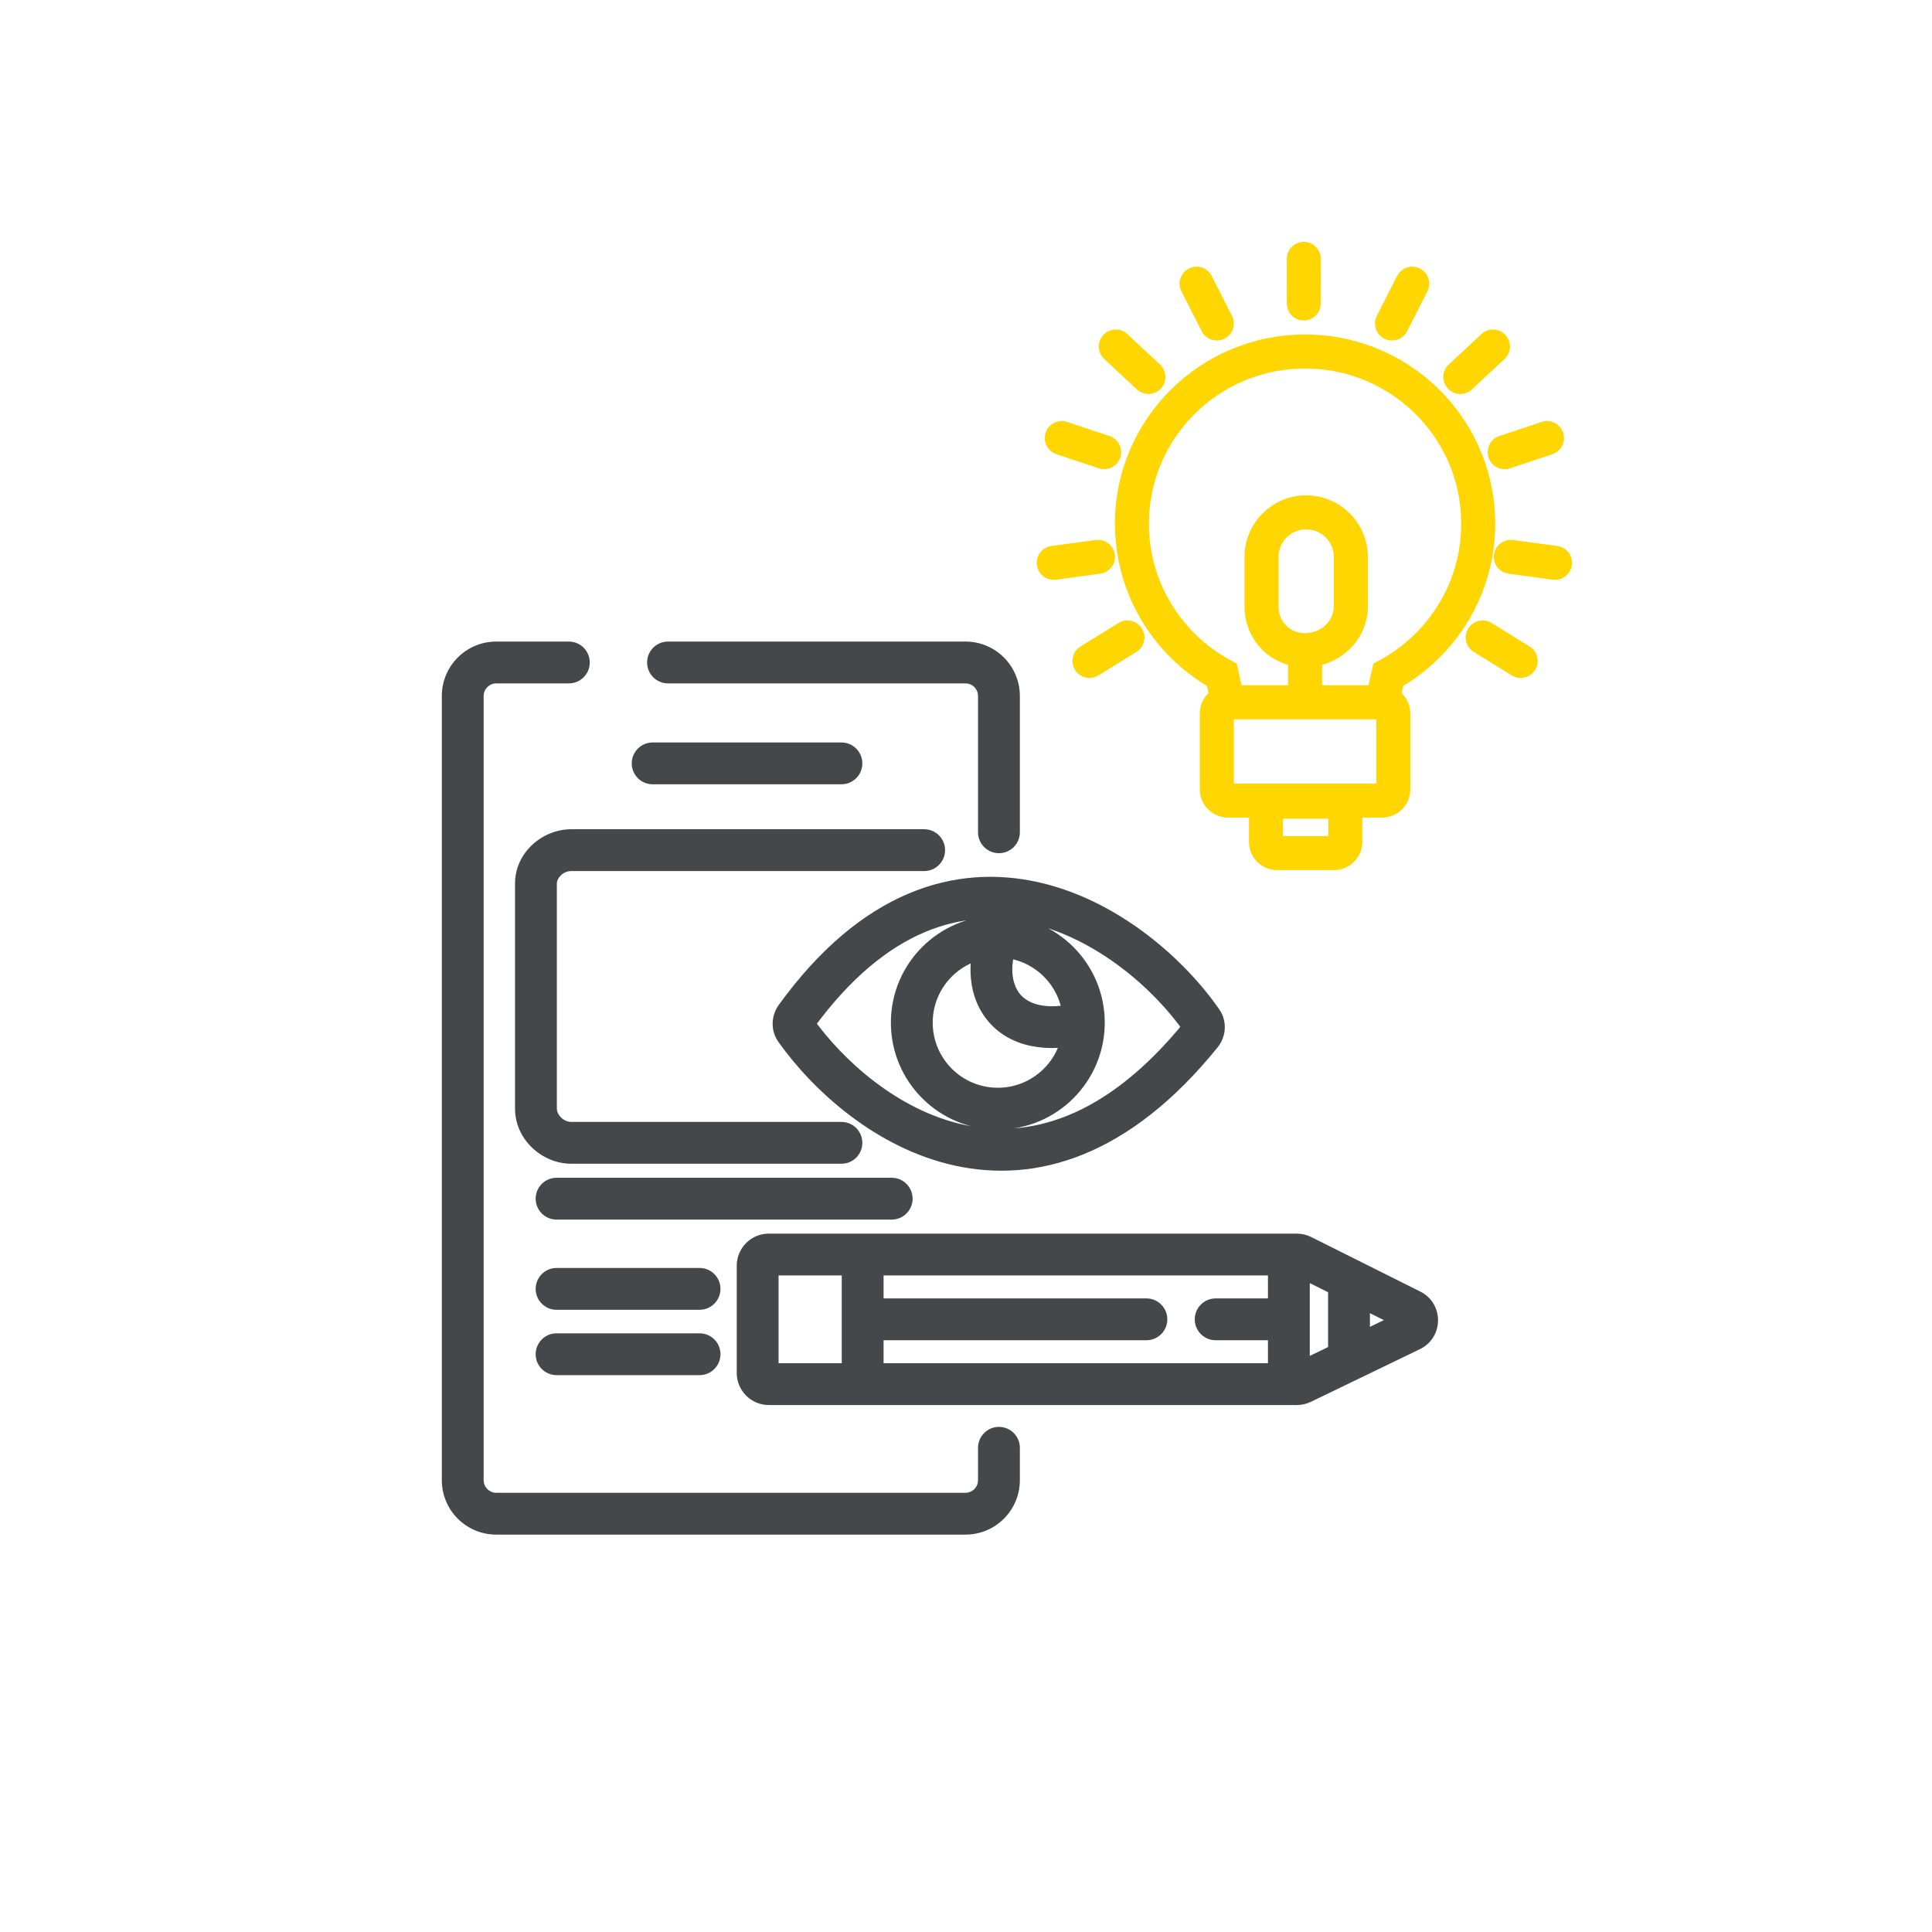
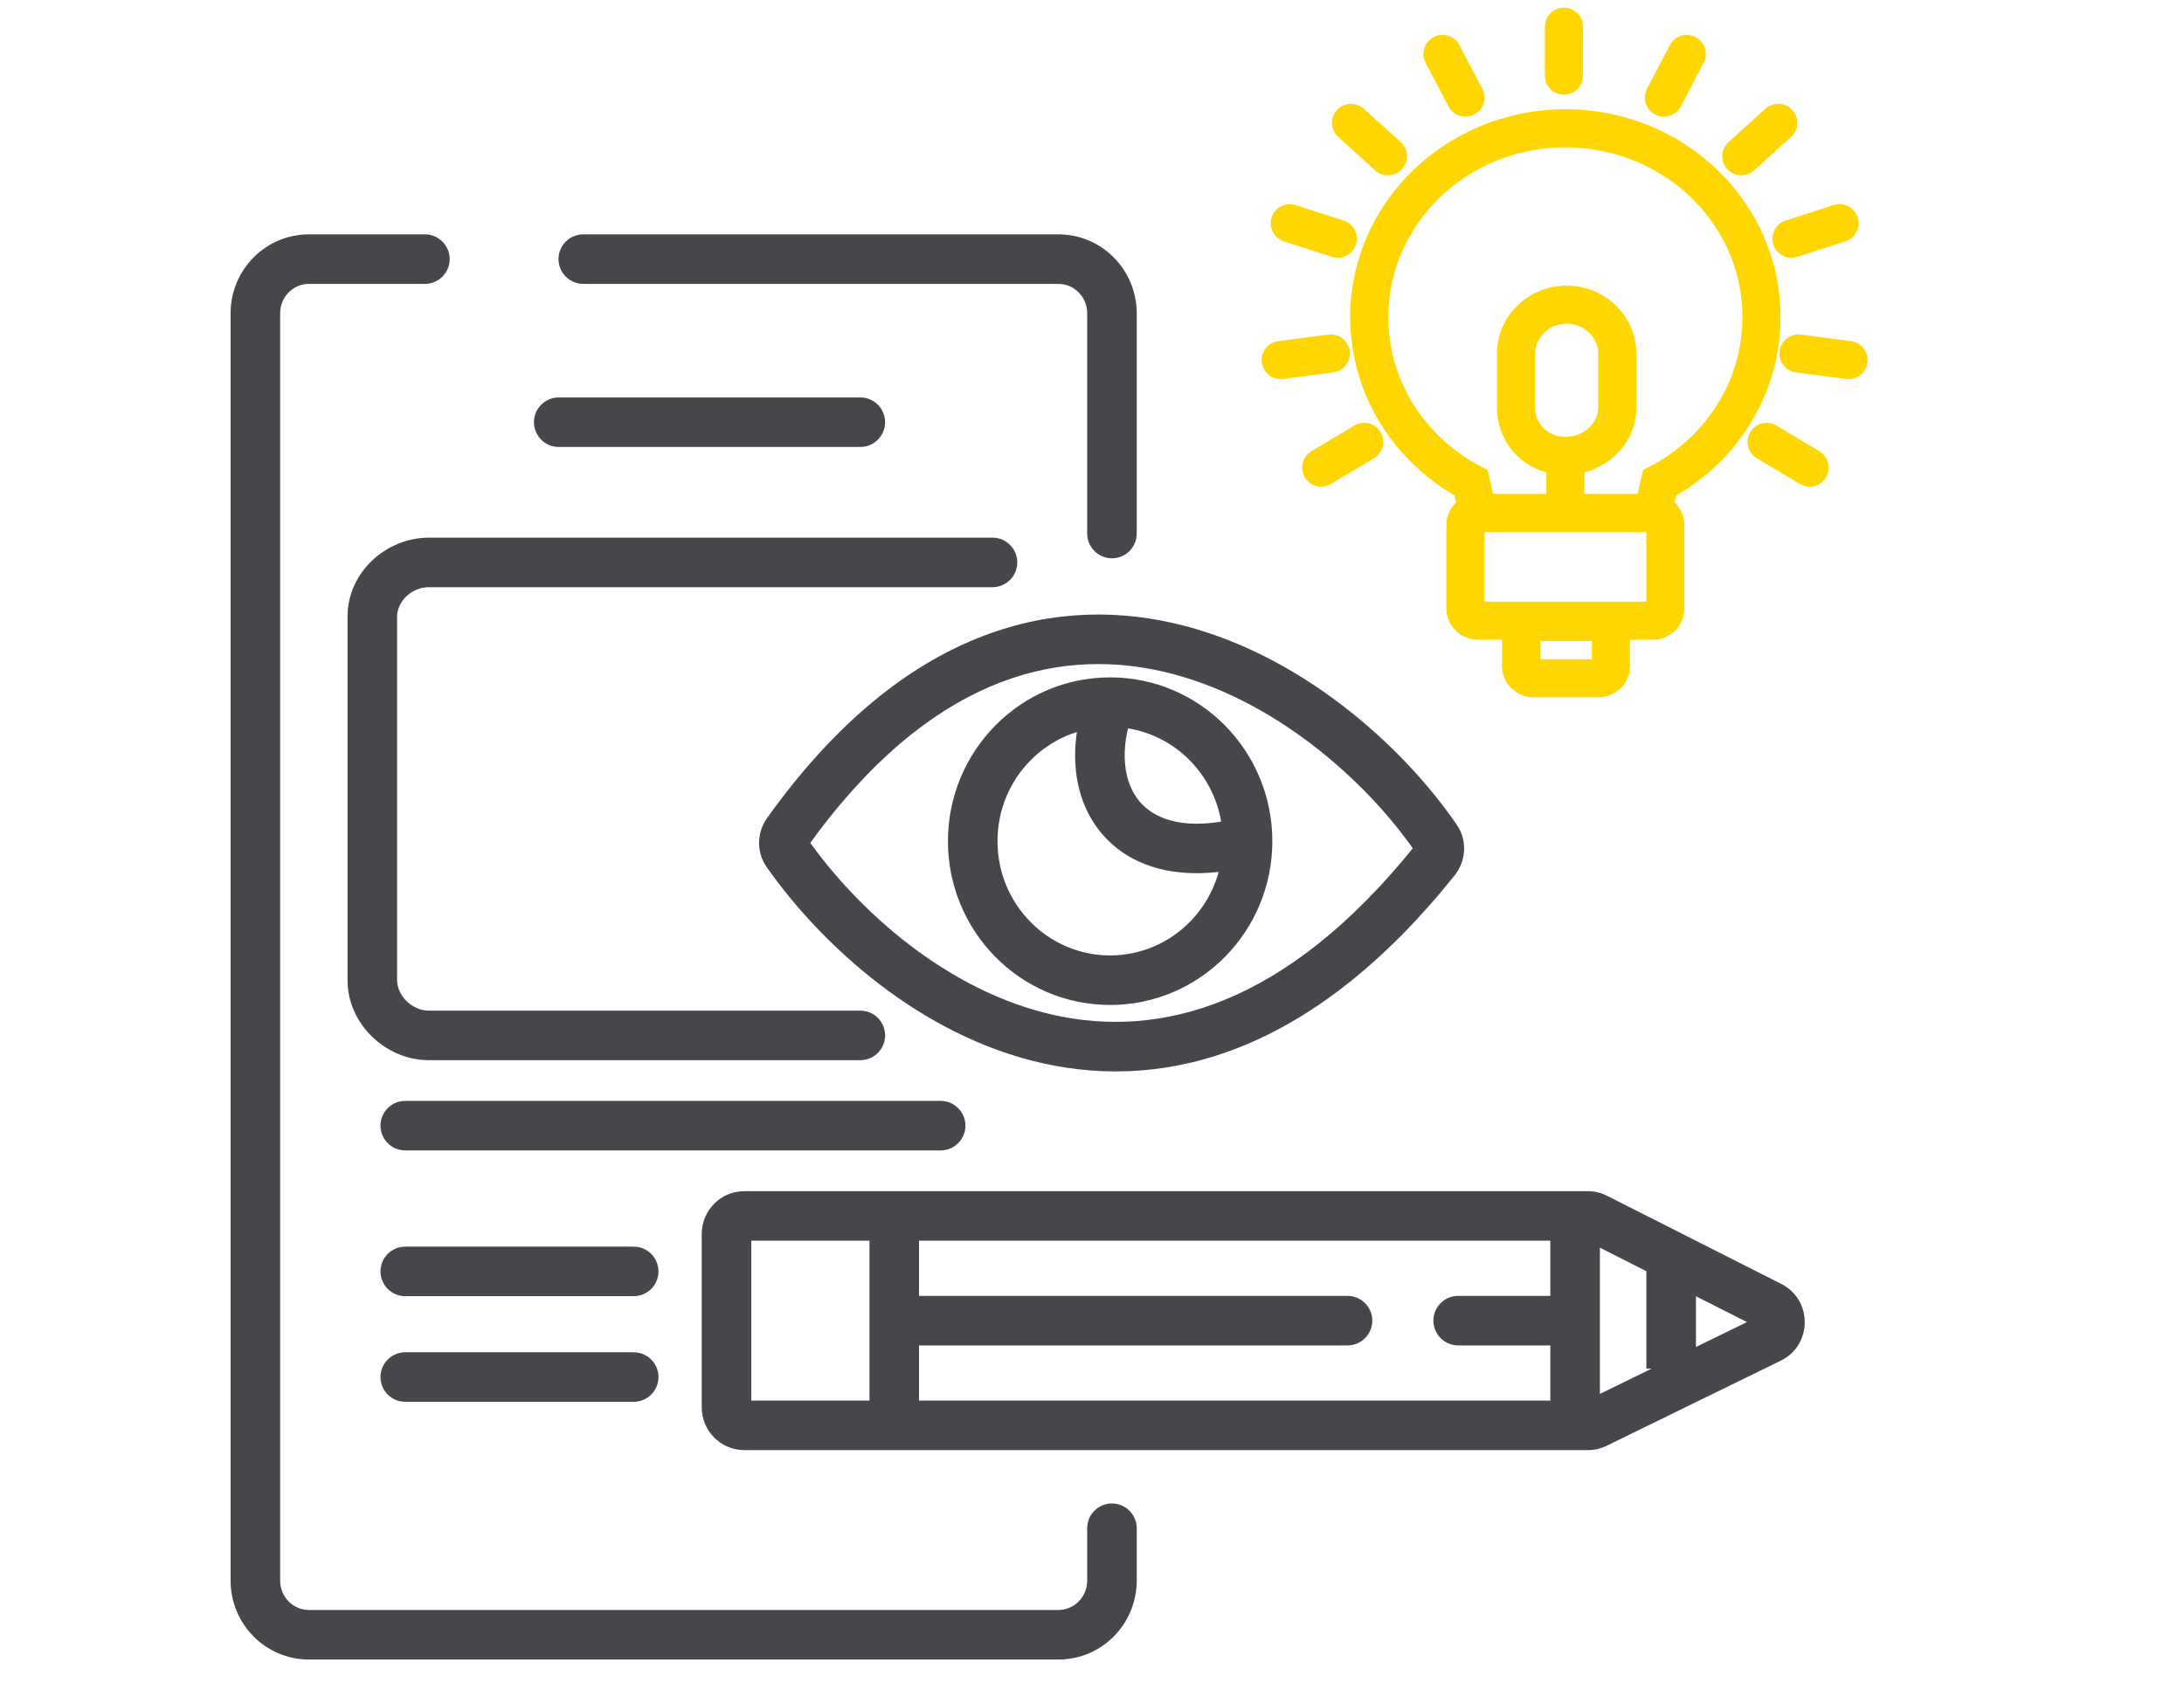
- <svg xmlns="http://www.w3.org/2000/svg" width="739" height="739" viewBox="0 0 739 739" fill="none">
-   <path d="M497.927 529.008L494.448 521.804L494.448 521.804L497.927 529.008ZM539.639 508.859L536.16 501.655L536.159 501.655L539.639 508.859ZM539.692 501.189L543.269 494.034L543.269 494.034L539.692 501.189ZM497.949 480.318L494.371 487.474L494.371 487.474L497.949 480.318ZM465 496.65C460.581 496.65 457 500.232 457 504.65C457 509.068 460.581 512.65 465 512.65V496.65ZM438.507 512.65C442.926 512.65 446.507 509.068 446.507 504.65C446.507 500.232 442.926 496.65 438.507 496.65V512.65ZM249.64 284C245.222 284 241.64 287.582 241.64 292C241.64 296.418 245.222 300 249.64 300V284ZM321.851 300C326.269 300 329.851 296.418 329.851 292C329.851 287.582 326.269 284 321.851 284V300ZM212.893 450.5C208.475 450.5 204.893 454.082 204.893 458.5C204.893 462.918 208.475 466.5 212.893 466.5V450.5ZM341.081 466.5C345.5 466.5 349.081 462.918 349.081 458.5C349.081 454.082 345.5 450.5 341.081 450.5V466.5ZM212.893 485C208.475 485 204.893 488.582 204.893 493C204.893 497.418 208.475 501 212.893 501V485ZM267.587 501C272.005 501 275.587 497.418 275.587 493C275.587 488.582 272.005 485 267.587 485V501ZM212.893 510C208.475 510 204.893 513.582 204.893 518C204.893 522.418 208.475 526 212.893 526V510ZM267.587 526C272.005 526 275.587 522.418 275.587 518C275.587 513.582 272.005 510 267.587 510V526ZM374.102 318.349C374.102 322.768 377.683 326.349 382.102 326.349C386.52 326.349 390.102 322.768 390.102 318.349H374.102ZM390.102 553.789C390.102 549.371 386.52 545.789 382.102 545.789C377.683 545.789 374.102 549.371 374.102 553.789H390.102ZM217.593 261.4C222.011 261.4 225.593 257.819 225.593 253.4C225.593 248.982 222.011 245.4 217.593 245.4V261.4ZM255.515 245.4C251.097 245.4 247.515 248.982 247.515 253.4C247.515 257.819 251.097 261.4 255.515 261.4V245.4ZM353.5 333.186C357.918 333.186 361.5 329.604 361.5 325.186C361.5 320.768 357.918 317.186 353.5 317.186V333.186ZM321.851 445.137C326.269 445.137 329.851 441.556 329.851 437.137C329.851 432.719 326.269 429.137 321.851 429.137V445.137ZM304.269 393.91L310.791 389.277L310.791 389.277L304.269 393.91ZM459.541 395.572L453.321 390.541L453.321 390.541L459.541 395.572ZM459.801 390.646L466.383 386.099L466.383 386.099L459.801 390.646ZM304.354 389.094L297.872 384.405L297.872 384.405L304.354 389.094ZM281.809 484.14V525.16H297.809V484.14H281.809ZM294.081 537.433H496.069V521.433H294.081V537.433ZM501.407 536.211L543.119 516.063L536.159 501.655L494.448 521.804L501.407 536.211ZM543.269 494.034L501.527 473.163L494.371 487.474L536.114 508.345L543.269 494.034ZM496.038 471.867H294.081V487.867H496.038V471.867ZM501.527 473.163C499.822 472.311 497.943 471.867 496.038 471.867V487.867C495.459 487.867 494.889 487.732 494.371 487.474L501.527 473.163ZM543.119 516.063C552.295 511.63 552.384 498.592 543.269 494.034L536.114 508.345C533.346 506.961 533.373 503.001 536.16 501.655L543.119 516.063ZM496.069 537.433C497.918 537.433 499.742 537.016 501.407 536.211L494.448 521.804C494.953 521.56 495.507 521.433 496.069 521.433V537.433ZM281.809 525.16C281.809 531.939 287.303 537.433 294.081 537.433V521.433C296.14 521.433 297.809 523.102 297.809 525.16H281.809ZM297.809 484.14C297.809 486.198 296.14 487.867 294.081 487.867V471.867C287.303 471.867 281.809 477.362 281.809 484.14H297.809ZM321.974 479.012V530.715H337.974V479.012H321.974ZM465 512.65H490.637V496.65H465V512.65ZM438.507 496.65H329.974V512.65H438.507V496.65ZM485 483V525.5H501V483H485ZM249.64 300H321.851V284H249.64V300ZM212.893 466.5H341.081V450.5H212.893V466.5ZM212.893 501H267.587V485H212.893V501ZM212.893 526H267.587V510H212.893V526ZM369.283 570.999H189.819V586.999H369.283V570.999ZM185 566.18V266.219H169V566.18H185ZM374.102 266.219V318.349H390.102V266.219H374.102ZM390.102 566.18V553.789H374.102V566.18H390.102ZM189.819 570.999C187.157 570.999 185 568.842 185 566.18H169C169 577.678 178.321 586.999 189.819 586.999V570.999ZM369.283 586.999C380.781 586.999 390.102 577.678 390.102 566.18H374.102C374.102 568.842 371.944 570.999 369.283 570.999V586.999ZM369.283 261.4C371.944 261.4 374.102 263.558 374.102 266.219H390.102C390.102 254.721 380.781 245.4 369.283 245.4V261.4ZM189.819 245.4C178.321 245.4 169 254.721 169 266.219H185C185 263.558 187.157 261.4 189.819 261.4V245.4ZM189.819 261.4H217.593V245.4H189.819V261.4ZM213 424.067V338H197V424.067H213ZM321.851 429.137H218.5V445.137H321.851V429.137ZM197 424.067C197 435.881 207.351 445.137 218.5 445.137V429.137C215.516 429.137 213 426.387 213 424.067H197ZM218.5 317.186C207.562 317.186 197 325.987 197 338H213C213 335.879 215.304 333.186 218.5 333.186V317.186ZM406.573 391.163C406.573 404.917 395.423 416.067 381.669 416.067V432.067C404.26 432.067 422.573 413.754 422.573 391.163H406.573ZM381.669 416.067C367.915 416.067 356.765 404.917 356.765 391.163H340.765C340.765 413.754 359.079 432.067 381.669 432.067V416.067ZM356.765 391.163C356.765 377.409 367.915 366.259 381.669 366.259V350.259C359.079 350.259 340.765 368.573 340.765 391.163H356.765ZM381.669 366.259C395.423 366.259 406.573 377.409 406.573 391.163H422.573C422.573 368.573 404.26 350.259 381.669 350.259V366.259ZM374.181 355.443C369.51 367.865 370.036 381.391 378.164 390.833C386.494 400.51 400.409 403.19 416.621 398.897L412.525 383.43C399.731 386.818 393.171 383.742 390.29 380.394C387.206 376.812 385.784 370.045 389.157 361.075L374.181 355.443ZM297.747 398.544C310.966 417.151 335.085 439.254 365.261 445.856C396.366 452.662 431.818 442.569 465.761 400.603L453.321 390.541C422.391 428.782 392.731 435.488 368.681 430.226C343.701 424.761 322.621 405.929 310.791 389.277L297.747 398.544ZM466.383 386.099C453.231 367.06 427.87 344.301 397.103 337.433C381.523 333.955 364.575 334.573 347.426 341.843C330.333 349.088 313.565 362.715 297.872 384.405L310.835 393.784C325.231 373.887 339.844 362.435 353.67 356.574C367.44 350.737 380.951 350.221 393.617 353.049C419.34 358.79 441.614 378.394 453.219 395.193L466.383 386.099ZM465.761 400.603C468.955 396.655 469.59 390.741 466.383 386.099L453.219 395.193C452.076 393.538 452.411 391.666 453.321 390.541L465.761 400.603ZM310.791 389.277C311.899 390.838 311.666 392.635 310.835 393.784L297.872 384.405C294.979 388.404 294.601 394.115 297.747 398.544L310.791 389.277ZM255.515 261.4H369.283V245.4H255.515V261.4ZM218.5 333.186H353.5V317.186H218.5V333.186ZM508 492V504H524V492H508ZM508 504V516H524V504H508Z" fill="#45474B" />
-   <path d="M450.528 245.031L455.291 240.609L455.291 240.609L450.528 245.031ZM547.861 245.031L543.097 240.609L543.097 240.609L547.861 245.031ZM467.36 258.132L473.703 256.714L473.061 253.84L470.476 252.428L467.36 258.132ZM531.029 258.132L527.913 252.428L525.328 253.84L524.686 256.714L531.029 258.132ZM547.861 155.646L543.097 160.069L543.097 160.069L547.861 155.646ZM558.822 171.623L552.979 174.471L558.822 171.623ZM413.311 247.279C410.257 249.166 409.31 253.171 411.196 256.225C413.083 259.279 417.088 260.226 420.142 258.34L413.311 247.279ZM434.67 249.366C437.724 247.48 438.671 243.475 436.785 240.42C434.898 237.366 430.893 236.42 427.839 238.306L434.67 249.366ZM578.247 258.34C581.301 260.226 585.306 259.279 587.193 256.225C589.079 253.171 588.132 249.166 585.078 247.279L578.247 258.34ZM570.55 238.306C567.496 236.42 563.491 237.366 561.604 240.42C559.718 243.475 560.664 247.48 563.719 249.366L570.55 238.306ZM593.952 221.726C597.51 222.206 600.782 219.71 601.262 216.153C601.741 212.595 599.246 209.322 595.688 208.843L593.952 221.726ZM578.765 206.562C575.208 206.083 571.935 208.578 571.456 212.136C570.976 215.693 573.471 218.966 577.029 219.446L578.765 206.562ZM593.797 173.728C597.203 172.594 599.044 168.914 597.91 165.508C596.776 162.102 593.096 160.26 589.69 161.394L593.797 173.728ZM573.488 166.789C570.082 167.924 568.241 171.604 569.375 175.01C570.509 178.416 574.19 180.258 577.596 179.123L573.488 166.789ZM575.502 137.304C578.127 134.854 578.269 130.741 575.819 128.117C573.37 125.492 569.257 125.35 566.632 127.8L575.502 137.304ZM554.149 139.451C551.525 141.901 551.383 146.014 553.832 148.638C556.282 151.262 560.395 151.404 563.019 148.955L554.149 139.451ZM545.975 111.461C547.602 108.261 546.326 104.348 543.126 102.721C539.926 101.095 536.013 102.37 534.386 105.571L545.975 111.461ZM526.649 120.793C525.023 123.993 526.298 127.906 529.498 129.533C532.699 131.159 536.611 129.884 538.238 126.683L526.649 120.793ZM402.187 208.843C398.629 209.322 396.133 212.595 396.613 216.153C397.092 219.71 400.365 222.206 403.923 221.726L402.187 208.843ZM420.846 219.446C424.403 218.966 426.899 215.693 426.419 212.136C425.94 208.578 422.667 206.083 419.109 206.562L420.846 219.446ZM408.185 161.394C404.779 160.26 401.099 162.102 399.965 165.508C398.83 168.914 400.672 172.594 404.078 173.728L408.185 161.394ZM420.279 179.123C423.685 180.258 427.366 178.416 428.5 175.01C429.634 171.604 427.792 167.924 424.386 166.789L420.279 179.123ZM431.243 127.8C428.618 125.35 424.505 125.492 422.056 128.117C419.606 130.741 419.748 134.854 422.372 137.304L431.243 127.8ZM434.856 148.955C437.48 151.404 441.593 151.262 444.042 148.638C446.492 146.014 446.35 141.901 443.726 139.451L434.856 148.955ZM463.488 105.571C461.862 102.37 457.949 101.095 454.749 102.721C451.549 104.348 450.273 108.261 451.9 111.461L463.488 105.571ZM459.637 126.683C461.263 129.884 465.176 131.159 468.376 129.533C471.577 127.906 472.852 123.993 471.226 120.793L459.637 126.683ZM492.199 116.069C492.195 119.659 495.102 122.572 498.692 122.576C502.281 122.58 505.195 119.673 505.199 116.083L492.199 116.069ZM505.217 99.007C505.221 95.417 502.314 92.504 498.725 92.5C495.135 92.496 492.221 95.403 492.217 98.993L505.217 99.007ZM477.739 310.914V322.039H490.739V310.914H477.739ZM488.504 332.804H510.312V319.804H488.504V332.804ZM521.077 322.039V310.914H508.077V322.039H521.077ZM510.312 300.149H488.504V313.149H510.312V300.149ZM521.077 310.914C521.077 304.968 516.257 300.149 510.312 300.149V313.149C509.078 313.149 508.077 312.148 508.077 310.914H521.077ZM510.312 332.804C516.257 332.804 521.077 327.984 521.077 322.039H508.077C508.077 320.805 509.078 319.804 510.312 319.804V332.804ZM477.739 322.039C477.739 327.984 482.559 332.804 488.504 332.804V319.804C489.739 319.804 490.739 320.805 490.739 322.039H477.739ZM490.739 310.914C490.739 312.148 489.739 313.149 488.504 313.149V300.149C482.559 300.149 477.739 304.968 477.739 310.914H490.739ZM469.703 275.119H528.686V262.119H469.703V275.119ZM526.451 272.885V301.956H539.451V272.885H526.451ZM528.686 299.721H469.703V312.721H528.686V299.721ZM471.938 301.956V272.885H458.938V301.956H471.938ZM469.703 299.721C470.938 299.721 471.938 300.722 471.938 301.956H458.938C458.938 307.902 463.758 312.721 469.703 312.721V299.721ZM526.451 301.956C526.451 300.722 527.451 299.721 528.686 299.721V312.721C534.631 312.721 539.451 307.902 539.451 301.956H526.451ZM528.686 275.119C527.451 275.119 526.451 274.119 526.451 272.885H539.451C539.451 266.939 534.631 262.119 528.686 262.119V275.119ZM469.703 262.119C463.758 262.119 458.938 266.939 458.938 272.885H471.938C471.938 274.119 470.938 275.119 469.703 275.119V262.119ZM439.464 200.339C439.464 167.57 466.174 140.949 499.194 140.949V127.949C459.058 127.949 426.464 160.327 426.464 200.339H439.464ZM455.291 240.609C445.458 230.015 439.464 215.878 439.464 200.339H426.464C426.464 219.295 433.792 236.557 445.764 249.453L455.291 240.609ZM558.925 200.339C558.925 215.878 552.931 230.015 543.097 240.609L552.625 249.453C564.597 236.557 571.925 219.295 571.925 200.339H558.925ZM470.476 252.428C464.788 249.32 459.662 245.317 455.291 240.609L445.764 249.453C451.081 255.181 457.318 260.053 464.243 263.836L470.476 252.428ZM543.097 240.609C538.727 245.317 533.601 249.32 527.913 252.428L534.146 263.836C541.071 260.053 547.308 255.181 552.625 249.453L543.097 240.609ZM461.016 259.55L463.36 270.037L476.047 267.202L473.703 256.714L461.016 259.55ZM524.686 256.714L522.342 267.202L535.029 270.037L537.373 259.55L524.686 256.714ZM528.686 262.119H499.194V275.119H528.686V262.119ZM499.194 262.119H469.703V275.119H499.194V262.119ZM505.694 268.619V245.031H492.694V268.619H505.694ZM499.194 140.949C516.559 140.949 532.179 148.307 543.097 160.069L552.625 151.224C539.342 136.916 520.312 127.949 499.194 127.949V140.949ZM543.097 160.069C547.063 164.341 550.404 169.19 552.979 174.471L564.664 168.775C561.522 162.33 557.451 156.422 552.625 151.224L543.097 160.069ZM552.979 174.471C556.787 182.284 558.925 191.054 558.925 200.339H571.925C571.925 189.036 569.318 178.321 564.664 168.775L552.979 174.471ZM510.214 213.071V231.872H523.214V213.071H510.214ZM489.03 231.872V213.071H476.03V231.872H489.03ZM499.194 242.209C493.433 242.209 489.03 237.81 489.03 231.872H476.03C476.03 244.813 486.077 255.209 499.194 255.209V242.209ZM510.214 231.872C510.214 237.391 505.384 242.209 499.194 242.209V255.209C511.884 255.209 523.214 245.232 523.214 231.872H510.214ZM499.622 202.479C505.471 202.479 510.214 207.221 510.214 213.071H523.214C523.214 200.042 512.651 189.479 499.622 189.479V202.479ZM499.622 189.479C486.592 189.479 476.03 200.042 476.03 213.071H489.03C489.03 207.221 493.772 202.479 499.622 202.479V189.479ZM420.142 258.34L434.67 249.366L427.839 238.306L413.311 247.279L420.142 258.34ZM585.078 247.279L570.55 238.306L563.719 249.366L578.247 258.34L585.078 247.279ZM595.688 208.843L578.765 206.562L577.029 219.446L593.952 221.726L595.688 208.843ZM589.69 161.394L573.488 166.789L577.596 179.123L593.797 173.728L589.69 161.394ZM566.632 127.8L554.149 139.451L563.019 148.955L575.502 137.304L566.632 127.8ZM534.386 105.571L526.649 120.793L538.238 126.683L545.975 111.461L534.386 105.571ZM403.923 221.726L420.846 219.446L419.109 206.562L402.187 208.843L403.923 221.726ZM404.078 173.728L420.279 179.123L424.386 166.789L408.185 161.394L404.078 173.728ZM422.372 137.304L434.856 148.955L443.726 139.451L431.243 127.8L422.372 137.304ZM451.9 111.461L459.637 126.683L471.226 120.793L463.488 105.571L451.9 111.461ZM505.199 116.083L505.217 99.007L492.217 98.993L492.199 116.069L505.199 116.083Z" fill="#FFD600" />
+ <svg xmlns="http://www.w3.org/2000/svg" width="573" height="447" viewBox="0 0 573 447" fill="none">
+   <path d="M418.649 373.573L415.795 367.733L415.795 367.733L418.649 373.573ZM464.354 351.234L461.5 345.394L461.5 345.394L464.354 351.234ZM464.412 342.73L467.346 336.93L467.346 336.93L464.412 342.73ZM418.673 319.59L415.739 325.39L415.739 325.39L418.673 319.59ZM382.57 340.067C378.98 340.067 376.07 342.977 376.07 346.567C376.07 350.157 378.98 353.067 382.57 353.067V340.067ZM353.541 353.067C357.131 353.067 360.041 350.157 360.041 346.567C360.041 342.977 357.131 340.067 353.541 340.067V353.067ZM146.594 104.296C143.004 104.296 140.094 107.207 140.094 110.796C140.094 114.386 143.004 117.296 146.594 117.296V104.296ZM225.717 117.296C229.307 117.296 232.217 114.386 232.217 110.796C232.217 107.207 229.307 104.296 225.717 104.296V117.296ZM106.329 288.899C102.739 288.899 99.829 291.809 99.829 295.399C99.829 298.989 102.739 301.899 106.329 301.899V288.899ZM246.789 301.899C250.379 301.899 253.289 298.989 253.289 295.399C253.289 291.809 250.379 288.899 246.789 288.899V301.899ZM106.329 327.15C102.739 327.15 99.829 330.06 99.829 333.65C99.829 337.24 102.739 340.15 106.329 340.15V327.15ZM166.258 340.15C169.848 340.15 172.758 337.24 172.758 333.65C172.758 330.06 169.848 327.15 166.258 327.15V340.15ZM106.329 354.868C102.739 354.868 99.829 357.779 99.829 361.368C99.829 364.958 102.739 367.868 106.329 367.868V354.868ZM166.258 367.868C169.848 367.868 172.758 364.958 172.758 361.368C172.758 357.779 169.848 354.868 166.258 354.868V367.868ZM285.236 140.01C285.236 143.6 288.146 146.51 291.736 146.51C295.326 146.51 298.236 143.6 298.236 140.01H285.236ZM298.236 401.049C298.236 397.459 295.326 394.549 291.736 394.549C288.146 394.549 285.236 397.459 285.236 401.049H298.236ZM111.479 74.5C115.069 74.5 117.979 71.59 117.979 68C117.979 64.41 115.069 61.5 111.479 61.5V74.5ZM153.032 61.5C149.442 61.5 146.532 64.41 146.532 68C146.532 71.59 149.442 74.5 153.032 74.5V61.5ZM260.396 154.091C263.986 154.091 266.896 151.181 266.896 147.591C266.896 144.001 263.986 141.091 260.396 141.091V154.091ZM225.717 278.214C229.307 278.214 232.217 275.304 232.217 271.714C232.217 268.124 229.307 265.214 225.717 265.214V278.214ZM206.452 223.787L211.772 220.052L211.772 220.052L206.452 223.787ZM376.589 225.629L371.512 221.57L371.512 221.57L376.589 225.629ZM376.874 220.167L382.242 216.502L382.242 216.502L376.874 220.167ZM206.545 218.448L201.258 214.667L201.258 214.667L206.545 218.448ZM184.108 323.827V369.307H197.108V323.827H184.108ZM195.29 380.545H416.613V367.545H195.29V380.545ZM421.504 379.413L467.209 357.073L461.5 345.394L415.795 367.733L421.504 379.413ZM467.346 336.93L421.608 313.79L415.739 325.39L461.478 348.53L467.346 336.93ZM416.579 312.589H195.29V325.589H416.579V312.589ZM421.608 313.79C420.05 313.002 418.328 312.589 416.579 312.589V325.589C416.284 325.589 415.996 325.52 415.739 325.39L421.608 313.79ZM467.209 357.073C475.536 353.003 475.612 341.112 467.346 336.93L461.477 348.53C460.803 348.189 460.496 347.483 460.5 346.956C460.504 346.429 460.819 345.726 461.5 345.394L467.209 357.073ZM416.613 380.545C418.31 380.545 419.982 380.157 421.504 379.413L415.795 367.733C416.047 367.61 416.327 367.545 416.613 367.545V380.545ZM184.108 369.307C184.108 375.441 189.042 380.545 195.29 380.545V367.545C196.366 367.545 197.108 368.406 197.108 369.307H184.108ZM197.108 323.827C197.108 324.728 196.366 325.589 195.29 325.589V312.589C189.042 312.589 184.108 317.693 184.108 323.827H197.108ZM228.118 318.142V375.466H241.118V318.142H228.118ZM382.57 353.067H410.662V340.067H382.57V353.067ZM353.541 340.067H234.618V353.067H353.541V340.067ZM406.751 322.563V369.684H419.751V322.563H406.751ZM146.594 117.296H225.717V104.296H146.594V117.296ZM106.329 301.899H246.789V288.899H106.329V301.899ZM106.329 340.15H166.258V327.15H106.329V340.15ZM106.329 367.868H166.258V354.868H106.329V367.868ZM277.69 422.5H81.046V435.5H277.69V422.5ZM73.5 414.787V82.213H60.5V414.787H73.5ZM285.236 82.213V140.01H298.236V82.213H285.236ZM298.236 414.787V401.049H285.236V414.787H298.236ZM81.046 422.5C76.951 422.5 73.5 419.119 73.5 414.787H60.5C60.5 426.154 69.627 435.5 81.046 435.5V422.5ZM277.69 435.5C289.109 435.5 298.236 426.154 298.236 414.787H285.236C285.236 419.119 281.785 422.5 277.69 422.5V435.5ZM277.69 74.5C281.785 74.5 285.236 77.881 285.236 82.213H298.236C298.236 70.846 289.109 61.5 277.69 61.5V74.5ZM81.046 61.5C69.627 61.5 60.5 70.846 60.5 82.213H73.5C73.5 77.881 76.951 74.5 81.046 74.5V61.5ZM81.046 74.5H111.479V61.5H81.046V74.5ZM104.18 257.223V161.798H91.18V257.223H104.18ZM225.717 265.214H112.473V278.214H225.717V265.214ZM91.18 257.223C91.18 268.844 101.339 278.214 112.473 278.214V265.214C108.12 265.214 104.18 261.272 104.18 257.223H91.18ZM112.473 141.091C101.51 141.091 91.18 150.014 91.18 161.798H104.18C104.18 157.912 107.949 154.091 112.473 154.091V141.091ZM320.816 220.741C320.816 237.372 307.512 250.723 291.262 250.723V263.723C314.836 263.723 333.816 244.407 333.816 220.741H320.816ZM291.262 250.723C275.012 250.723 261.708 237.372 261.708 220.741H248.708C248.708 244.407 267.688 263.723 291.262 263.723V250.723ZM261.708 220.741C261.708 204.11 275.012 190.76 291.262 190.76V177.76C267.688 177.76 248.708 197.076 248.708 220.741H261.708ZM291.262 190.76C307.512 190.76 320.816 204.11 320.816 220.741H333.816C333.816 197.076 314.836 177.76 291.262 177.76V190.76ZM285.169 181.995C280.248 195.238 280.952 209.206 289.114 218.8C297.465 228.617 311.691 231.657 328.998 227.02L325.633 214.463C311.157 218.342 302.949 215 299.016 210.376C294.893 205.53 293.462 196.999 297.355 186.524L285.169 181.995ZM201.133 227.522C215.409 247.857 241.404 271.901 273.751 279.062C306.877 286.396 344.914 275.665 381.666 229.687L371.512 221.57C337.179 264.521 303.872 272.416 276.561 266.37C248.473 260.151 224.942 238.81 211.772 220.052L201.133 227.522ZM382.242 216.502C368.061 195.731 340.712 170.943 307.695 163.485C291.023 159.72 272.923 160.391 254.599 168.251C236.325 176.089 218.262 190.886 201.258 214.667L211.833 222.228C227.798 199.9 244.118 186.892 259.724 180.198C275.279 173.526 290.555 172.941 304.831 176.166C333.712 182.689 358.559 204.87 371.505 223.832L382.242 216.502ZM381.666 229.687C384.56 226.068 385.106 220.698 382.242 216.502L371.505 223.832C370.902 222.949 371.12 222.061 371.512 221.57L381.666 229.687ZM211.772 220.052C212.354 220.88 212.191 221.728 211.833 222.228L201.258 214.667C198.64 218.328 198.318 223.514 201.133 227.522L211.772 220.052ZM153.032 74.5H277.69V61.5H153.032V74.5ZM112.473 154.091H260.396V141.091H112.473V154.091ZM431.952 332.542V345.846H444.952V332.542H431.952ZM431.952 345.846V359.151H444.952V345.846H431.952Z" fill="#45474B" />
+   <path d="M372.886 116.858L376.495 113.398L376.495 113.398L372.886 116.858ZM448.513 116.858L444.904 113.398L444.904 113.398L448.513 116.858ZM385.964 126.714L390.836 125.59L390.322 123.363L388.302 122.295L385.964 126.714ZM435.435 126.714L433.097 122.295L431.077 123.363L430.563 125.59L435.435 126.714ZM448.513 49.615L444.904 53.075L448.513 49.615ZM457.029 61.634L461.495 59.386L457.029 61.634ZM344.057 118.419C341.687 119.836 340.914 122.906 342.332 125.276C343.749 127.646 346.819 128.419 349.189 127.001L344.057 118.419ZM360.477 120.251C362.847 118.834 363.62 115.763 362.202 113.393C360.785 111.023 357.715 110.251 355.345 111.668L360.477 120.251ZM472.21 127.001C474.58 128.419 477.651 127.646 479.068 125.276C480.485 122.906 479.713 119.836 477.343 118.419L472.21 127.001ZM466.055 111.668C463.685 110.251 460.615 111.023 459.197 113.393C457.78 115.763 458.552 118.834 460.922 120.251L466.055 111.668ZM484.353 99.438C487.091 99.796 489.601 97.866 489.958 95.127C490.315 92.389 488.385 89.88 485.647 89.522L484.353 99.438ZM472.498 87.807C469.76 87.449 467.25 89.38 466.893 92.118C466.536 94.856 468.466 97.365 471.204 97.723L472.498 87.807ZM484.144 63.337C486.772 62.49 488.215 59.672 487.368 57.044C486.521 54.416 483.703 52.972 481.075 53.82L484.144 63.337ZM468.487 57.878C465.859 58.726 464.415 61.543 465.262 64.171C466.11 66.8 468.927 68.243 471.555 67.396L468.487 57.878ZM469.897 35.95C471.945 34.099 472.105 30.937 470.254 28.888C468.402 26.84 465.241 26.68 463.192 28.531L469.897 35.95ZM453.493 37.296C451.444 39.148 451.284 42.31 453.135 44.358C454.987 46.407 458.149 46.567 460.197 44.716L453.493 37.296ZM446.973 16.483C448.256 14.038 447.315 11.015 444.87 9.732C442.425 8.448 439.402 9.39 438.119 11.835L446.973 16.483ZM432.107 23.286C430.823 25.731 431.765 28.754 434.21 30.038C436.655 31.321 439.678 30.38 440.961 27.934L432.107 23.286ZM335.353 89.522C332.615 89.88 330.685 92.389 331.042 95.127C331.399 97.866 333.909 99.796 336.647 99.438L335.353 89.522ZM349.796 97.723C352.534 97.365 354.464 94.856 354.107 92.118C353.75 89.38 351.24 87.449 348.502 87.807L349.796 97.723ZM339.925 53.82C337.297 52.972 334.479 54.416 333.632 57.044C332.785 59.672 334.228 62.49 336.856 63.337L339.925 53.82ZM349.444 67.396C352.073 68.243 354.89 66.8 355.738 64.171C356.585 61.543 355.141 58.726 352.513 57.878L349.444 67.396ZM357.808 28.531C355.759 26.68 352.598 26.84 350.746 28.888C348.895 30.937 349.055 34.099 351.103 35.95L357.808 28.531ZM360.803 44.716C362.851 46.567 366.013 46.407 367.865 44.358C369.716 42.31 369.556 39.148 367.507 37.296L360.803 44.716ZM382.881 11.835C381.598 9.39 378.575 8.448 376.13 9.732C373.685 11.015 372.744 14.038 374.027 16.483L382.881 11.835ZM380.039 27.934C381.322 30.38 384.345 31.321 386.79 30.038C389.235 28.754 390.177 25.731 388.893 23.286L380.039 27.934ZM405.315 19.84C405.311 22.602 407.548 24.843 410.309 24.846C413.07 24.849 415.311 22.613 415.315 19.852L405.315 19.84ZM415.329 7.006C415.332 4.244 413.096 2.003 410.335 2C407.573 1.997 405.332 4.233 405.329 6.994L415.329 7.006ZM394.08 166.422V174.791H404.08V166.422H394.08ZM402.394 183H419.338V173H402.394V183ZM427.652 174.791V166.422H417.652V174.791H427.652ZM419.338 158.213H402.394V168.213H419.338V158.213ZM427.652 166.422C427.652 161.737 423.776 158.213 419.338 158.213V168.213C418.56 168.213 417.652 167.562 417.652 166.422H427.652ZM419.338 183C423.776 183 427.652 179.476 427.652 174.791H417.652C417.652 173.651 418.56 173 419.338 173V183ZM394.08 174.791C394.08 179.476 397.955 183 402.394 183V173C403.171 173 404.08 173.651 404.08 174.791H394.08ZM404.08 166.422C404.08 167.562 403.171 168.213 402.394 168.213V158.213C397.955 158.213 394.08 161.737 394.08 166.422H404.08ZM387.785 139.604H433.614V129.604H387.785V139.604ZM431.928 137.813V159.683H441.928V137.813H431.928ZM433.614 157.892H387.785V167.892H433.614V157.892ZM389.471 159.683V137.813H379.471V159.683H389.471ZM387.785 157.892C388.563 157.892 389.471 158.543 389.471 159.683H379.471C379.471 164.368 383.347 167.892 387.785 167.892V157.892ZM431.928 159.683C431.928 158.543 432.836 157.892 433.614 157.892V167.892C438.052 167.892 441.928 164.368 441.928 159.683H431.928ZM433.614 139.604C432.836 139.604 431.928 138.953 431.928 137.813H441.928C441.928 133.128 438.052 129.604 433.614 129.604V139.604ZM387.785 129.604C383.347 129.604 379.471 133.128 379.471 137.813H389.471C389.471 138.953 388.563 139.604 387.785 139.604V129.604ZM364.239 83.237C364.239 58.797 384.862 38.668 410.7 38.668V28.668C379.696 28.668 354.239 52.924 354.239 83.237H364.239ZM376.495 113.398C368.863 105.438 364.239 94.847 364.239 83.237H354.239C354.239 97.577 359.966 110.608 369.277 120.319L376.495 113.398ZM457.16 83.237C457.16 94.847 452.536 105.438 444.904 113.398L452.122 120.319C461.433 110.608 467.16 97.577 467.16 83.237H457.16ZM388.302 122.295C383.873 119.952 379.888 116.937 376.495 113.398L369.277 120.319C373.412 124.631 378.256 128.293 383.627 131.134L388.302 122.295ZM444.904 113.398C441.511 116.937 437.526 119.952 433.097 122.295L437.773 131.134C443.144 128.293 447.988 124.631 452.123 120.319L444.904 113.398ZM381.093 127.839L382.913 135.728L392.657 133.479L390.836 125.59L381.093 127.839ZM430.563 125.59L428.742 133.479L438.486 135.728L440.307 127.839L430.563 125.59ZM433.614 129.604H410.7V139.604H433.614V129.604ZM410.7 129.604H387.785V139.604H410.7V129.604ZM415.7 134.604V116.858H405.7V134.604H415.7ZM410.7 38.668C424.262 38.668 436.428 44.234 444.904 53.075L452.122 46.155C441.795 35.383 427.038 28.668 410.7 28.668V38.668ZM444.904 53.075C447.983 56.286 450.571 59.925 452.564 63.883L461.495 59.386C459.046 54.521 455.875 50.068 452.122 46.155L444.904 53.075ZM452.564 63.883C455.51 69.735 457.16 76.296 457.16 83.237H467.16C467.16 74.689 465.124 66.592 461.495 59.386L452.564 63.883ZM419.312 92.815V106.959H429.312V92.815H419.312ZM402.752 106.959V92.815H392.752V106.959H402.752ZM410.7 114.626C406.042 114.626 402.752 111.215 402.752 106.959H392.752C392.752 116.906 400.689 124.626 410.7 124.626V114.626ZM419.312 106.959C419.312 110.898 415.691 114.626 410.7 114.626V124.626C420.377 124.626 429.312 117.222 429.312 106.959H419.312ZM411.032 84.957C415.758 84.957 419.312 88.626 419.312 92.815H429.312C429.312 82.801 420.974 74.957 411.032 74.957V84.957ZM411.032 74.957C401.089 74.957 392.752 82.801 392.752 92.815H402.752C402.752 88.626 406.305 84.957 411.032 84.957V74.957ZM349.189 127.001L360.477 120.251L355.345 111.668L344.057 118.419L349.189 127.001ZM477.343 118.419L466.055 111.668L460.922 120.251L472.21 127.001L477.343 118.419ZM485.647 89.522L472.498 87.807L471.204 97.723L484.353 99.438L485.647 89.522ZM481.075 53.82L468.487 57.878L471.555 67.396L484.144 63.337L481.075 53.82ZM463.192 28.531L453.493 37.296L460.197 44.716L469.897 35.95L463.192 28.531ZM438.119 11.835L432.107 23.286L440.961 27.934L446.973 16.483L438.119 11.835ZM336.647 99.438L349.796 97.723L348.502 87.807L335.353 89.522L336.647 99.438ZM336.856 63.337L349.444 67.396L352.513 57.878L339.925 53.82L336.856 63.337ZM351.103 35.95L360.803 44.716L367.507 37.296L357.808 28.531L351.103 35.95ZM374.027 16.483L380.039 27.934L388.893 23.286L382.881 11.835L374.027 16.483ZM415.315 19.852L415.329 7.006L405.329 6.994L405.315 19.84L415.315 19.852Z" fill="#FFD600" />
</svg>
